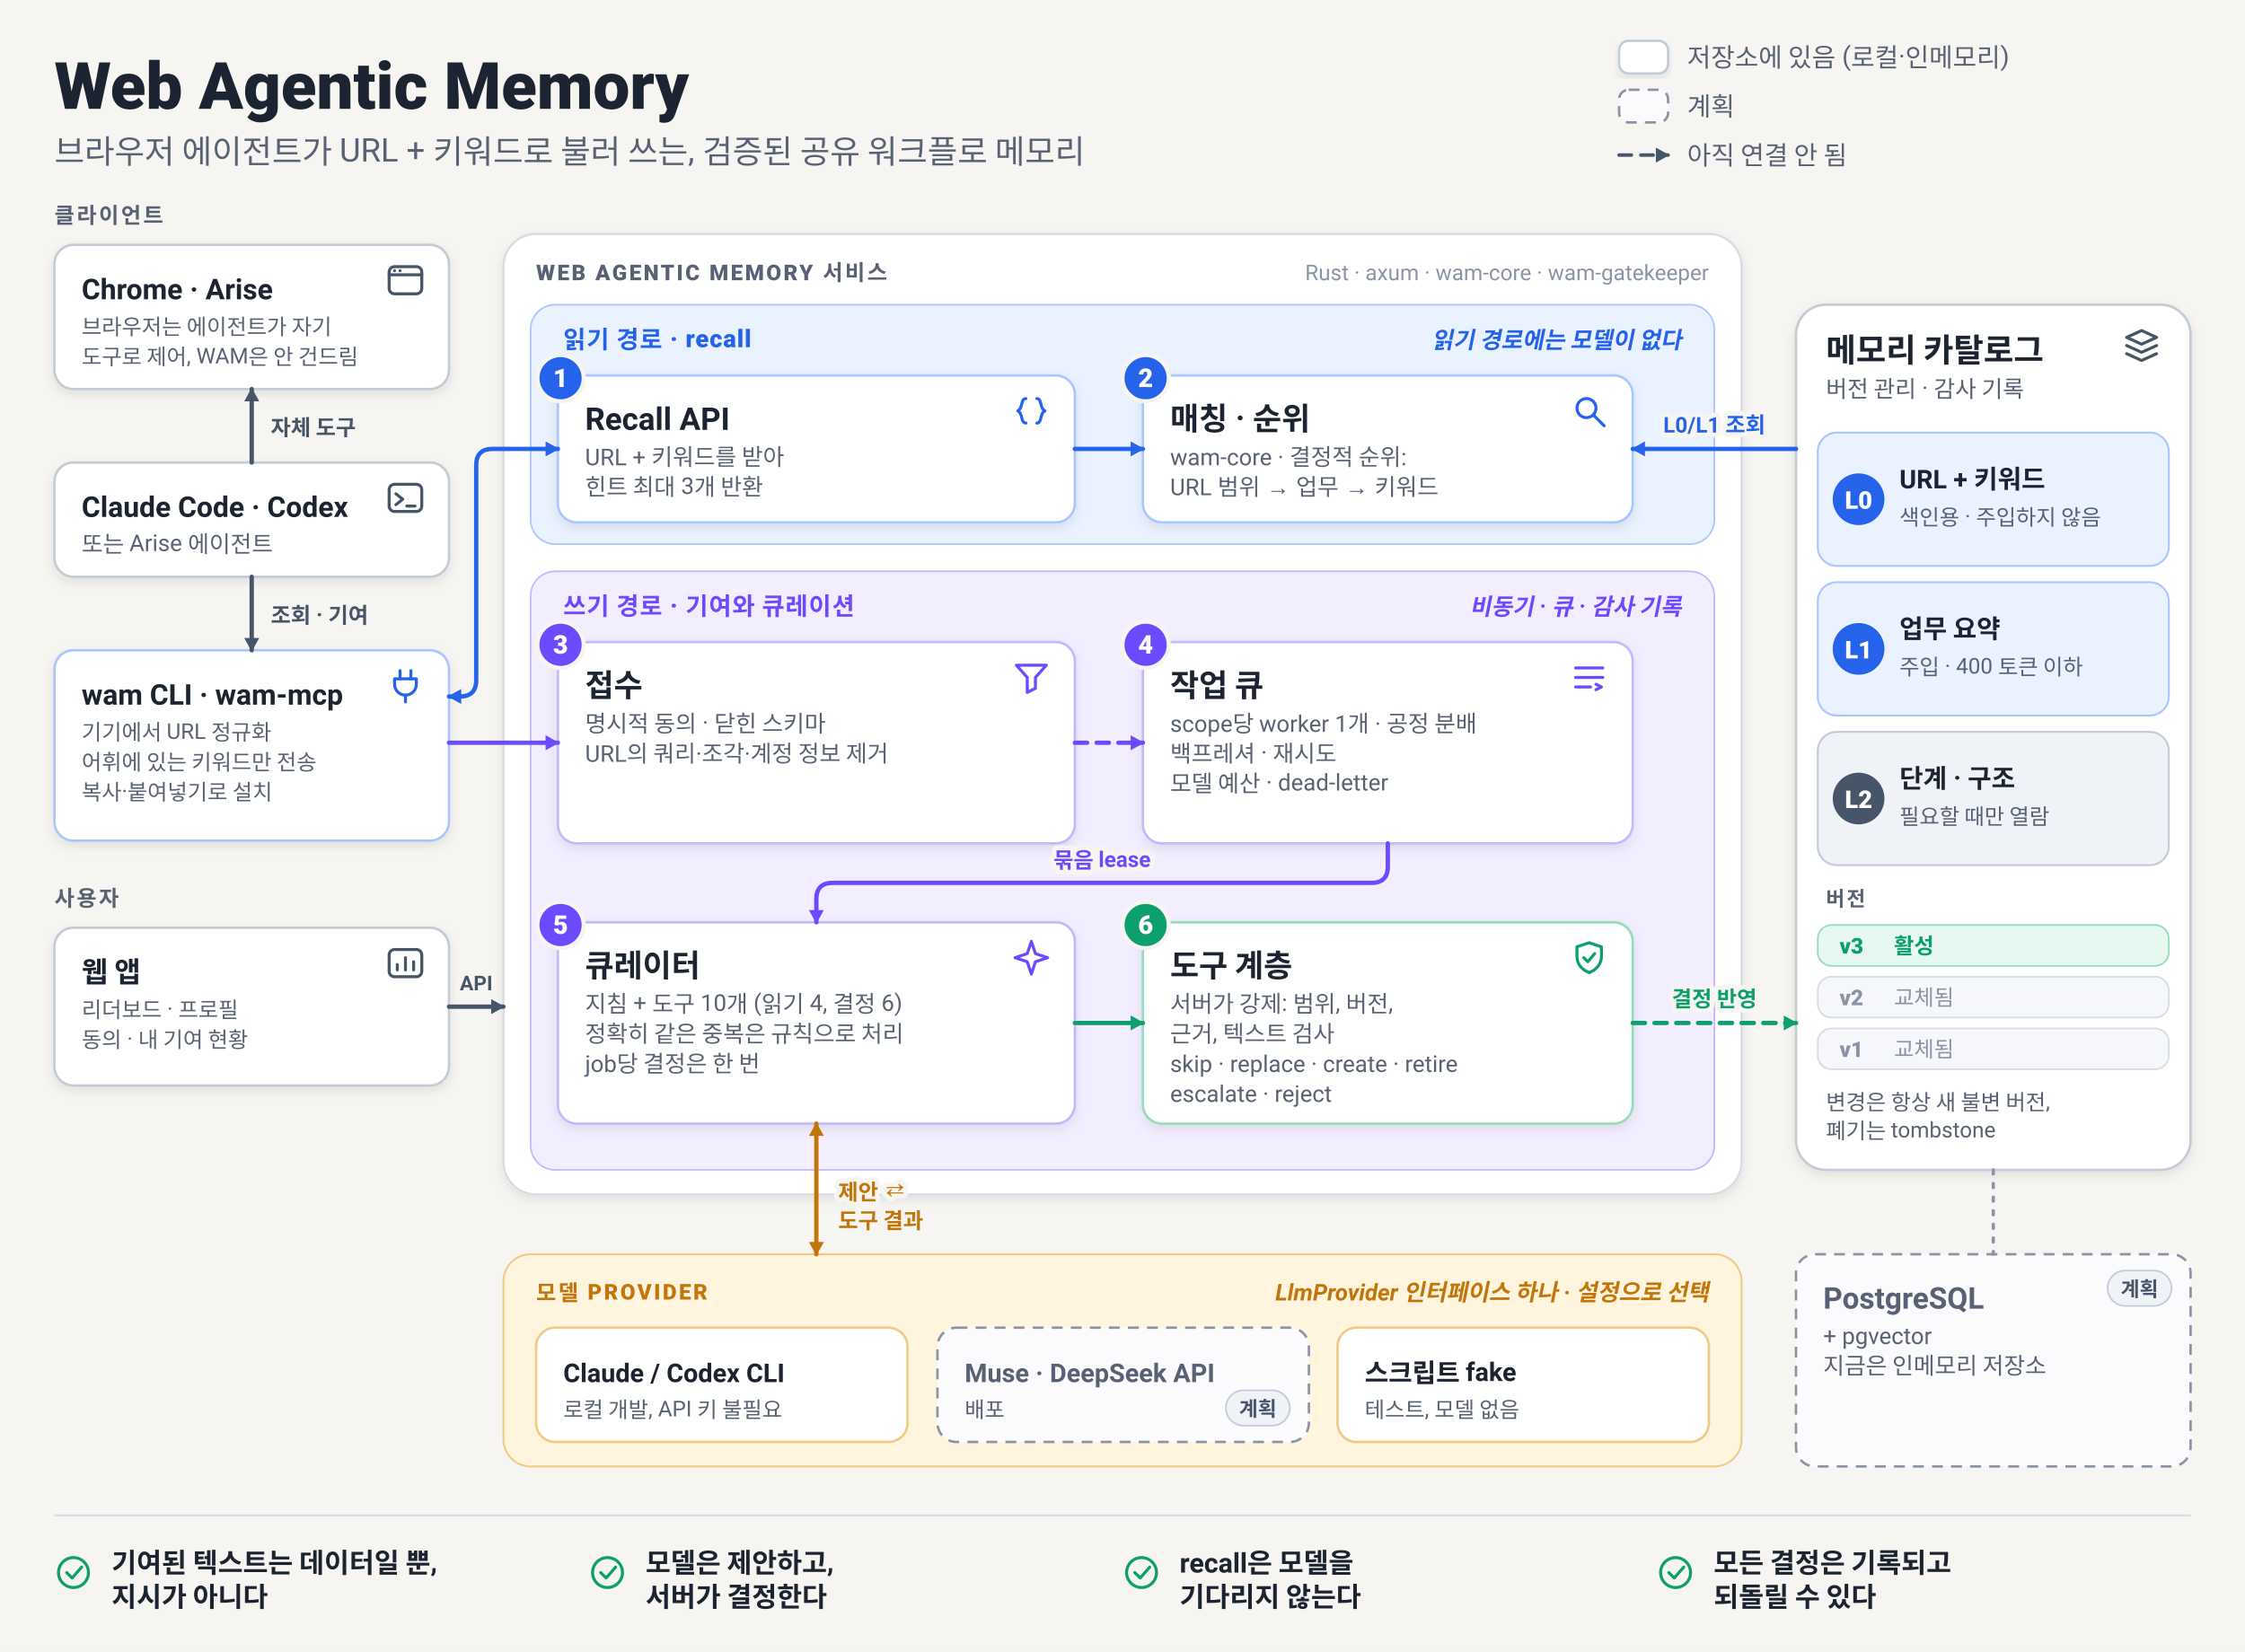
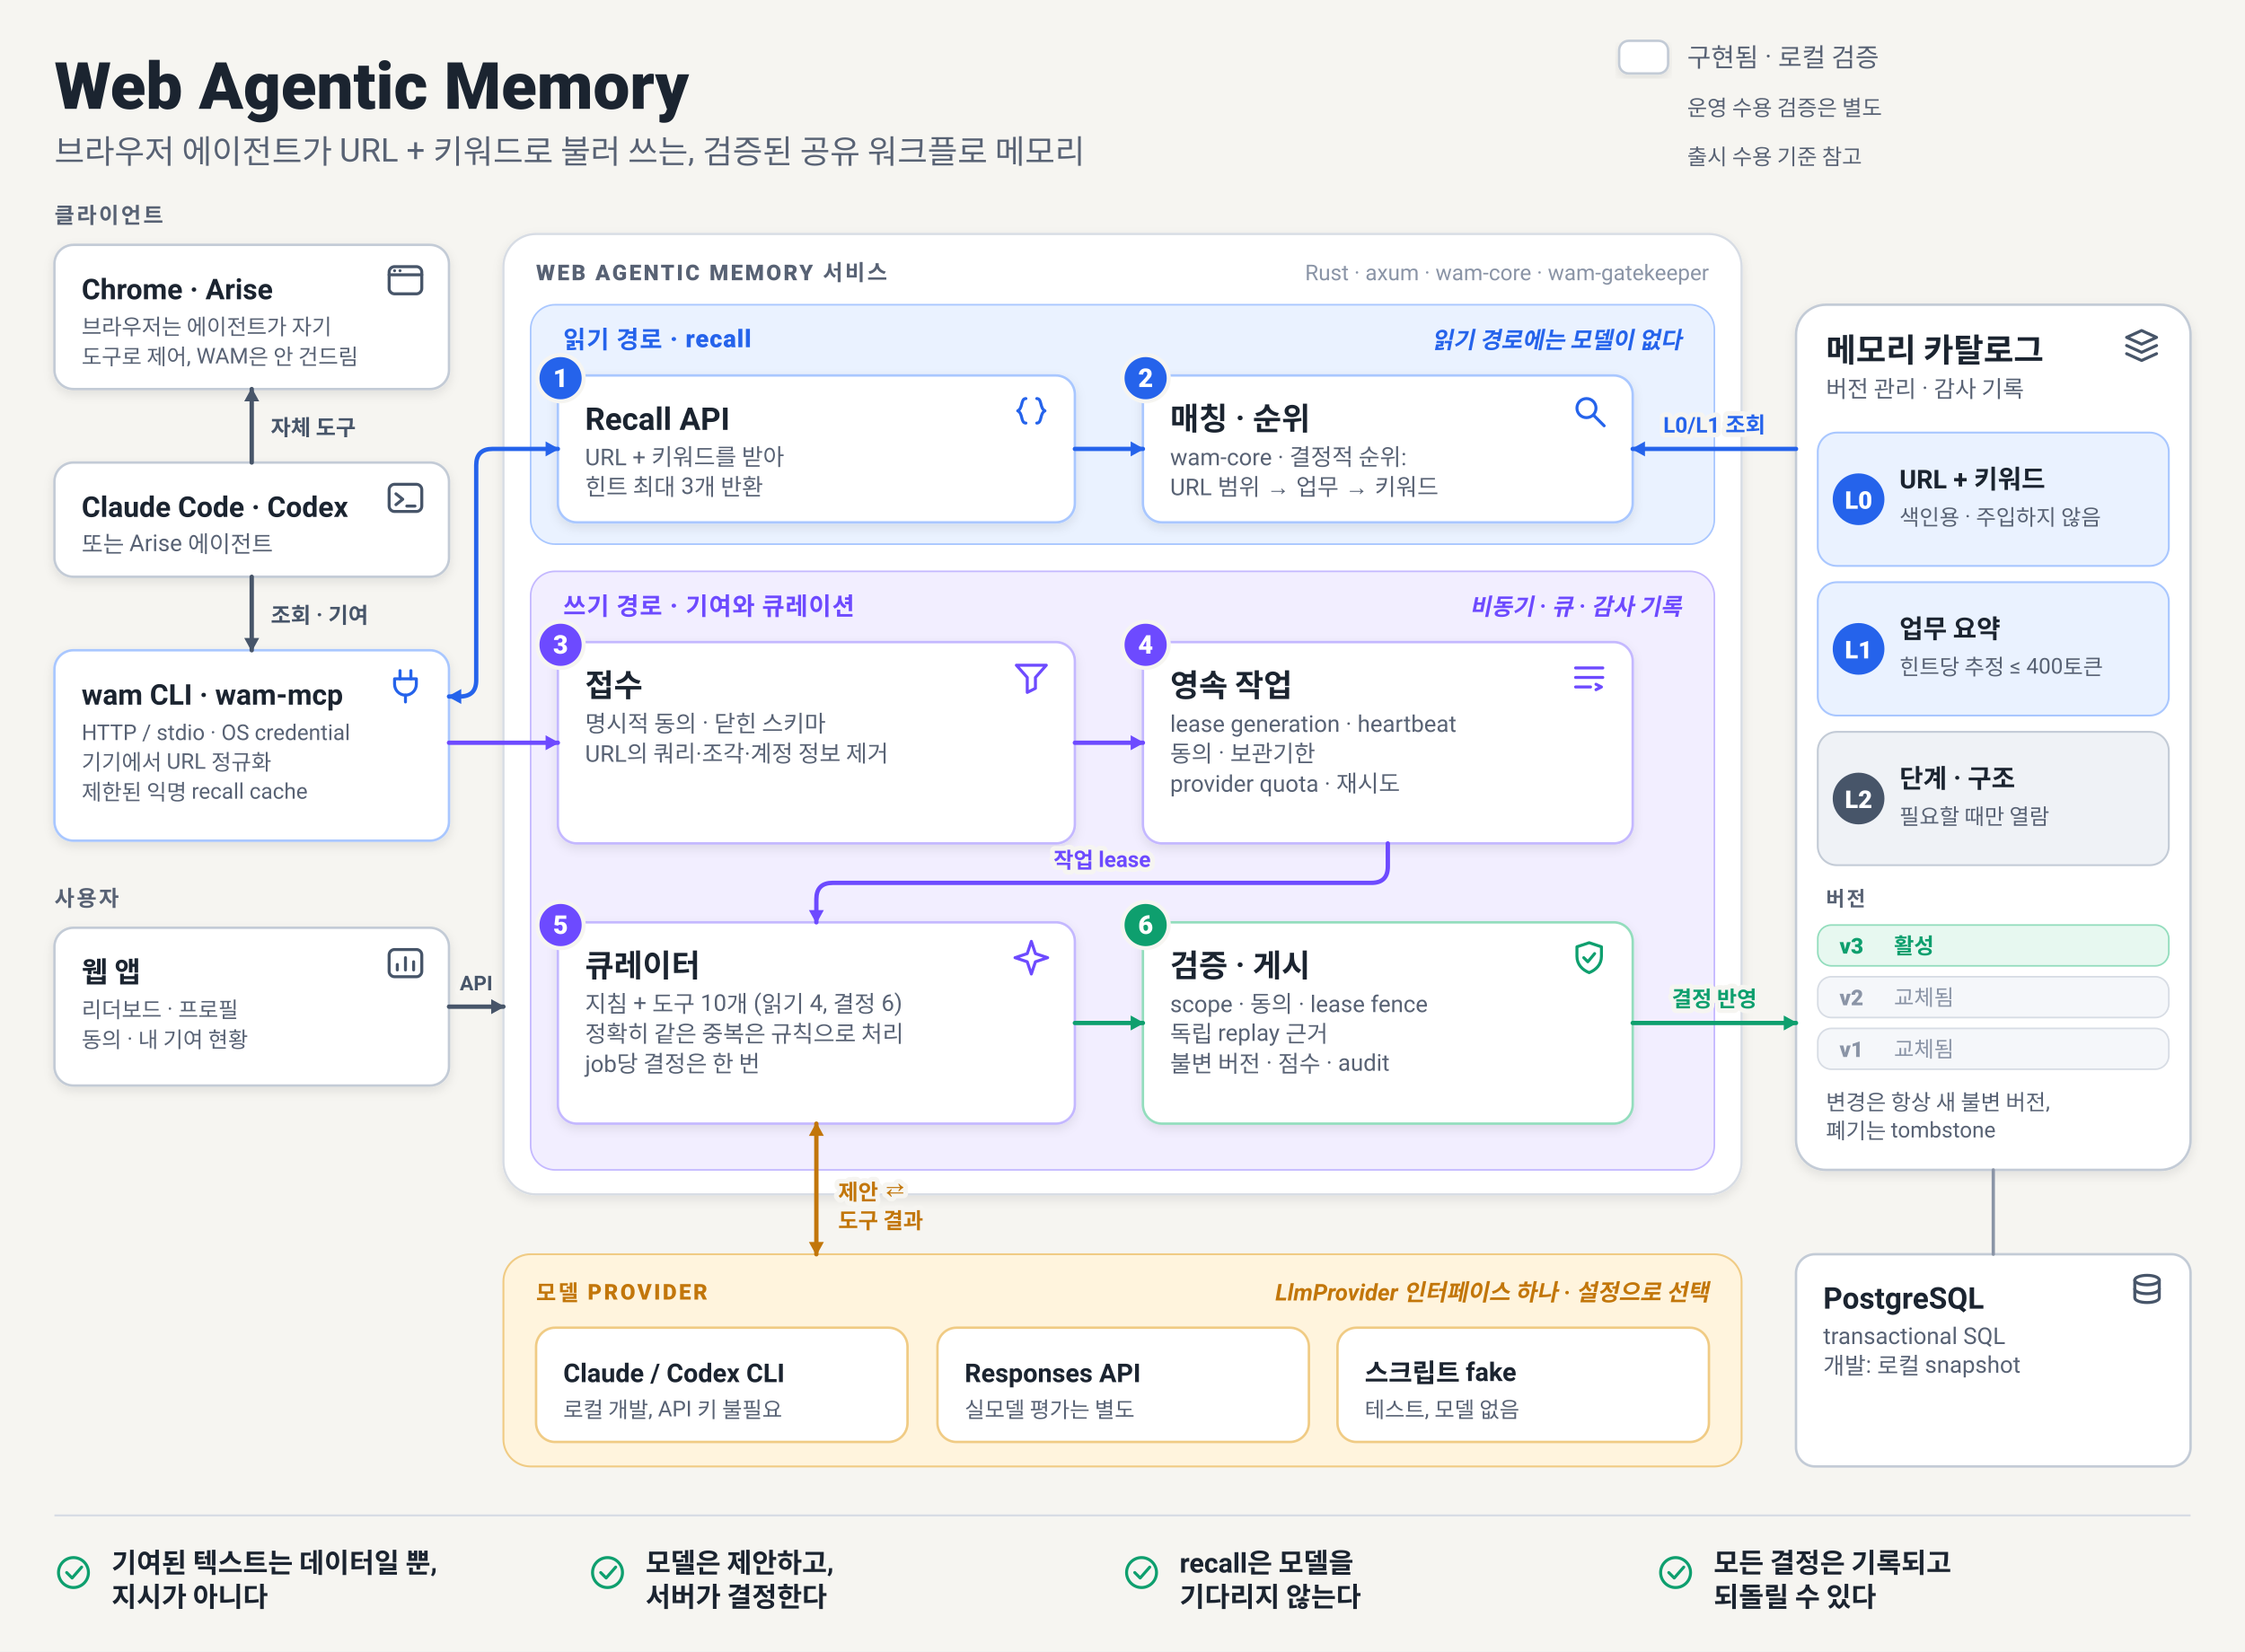
<svg xmlns="http://www.w3.org/2000/svg" width="1650" height="1214" viewBox="0 0 1650 1214" role="img" aria-label="Web Agentic Memory 아키텍처 개요: 에이전트는 URL과 키워드로 검증된 워크플로를 불러오고(읽기 경로), 기여는 큐, 모델이 판정하는 큐레이터, 서버 규칙을 거쳐 레이어드 메모리 카탈로그에 반영된다(쓰기 경로)." lang="ko">
  <defs>
    <filter id="shadow" x="-8%" y="-8%" width="116%" height="124%">
      <feDropShadow dx="0" dy="3" stdDeviation="4" flood-color="#0F172A" flood-opacity="0.09" />
    </filter>
    <marker id="a-blue" markerWidth="14" markerHeight="14" refX="11" refY="7" orient="auto-start-reverse" markerUnits="userSpaceOnUse">
      <path d="M2 1.5L12 7 2 12.5z" fill="#2563EB" />
    </marker>
    <marker id="a-violet" markerWidth="14" markerHeight="14" refX="11" refY="7" orient="auto-start-reverse" markerUnits="userSpaceOnUse">
      <path d="M2 1.5L12 7 2 12.5z" fill="#6D4AFF" />
    </marker>
    <marker id="a-green" markerWidth="14" markerHeight="14" refX="11" refY="7" orient="auto-start-reverse" markerUnits="userSpaceOnUse">
      <path d="M2 1.5L12 7 2 12.5z" fill="#0E9F6E" />
    </marker>
    <marker id="a-amber" markerWidth="14" markerHeight="14" refX="11" refY="7" orient="auto-start-reverse" markerUnits="userSpaceOnUse">
      <path d="M2 1.5L12 7 2 12.5z" fill="#C2760A" />
    </marker>
    <marker id="a-slate" markerWidth="14" markerHeight="14" refX="11" refY="7" orient="auto-start-reverse" markerUnits="userSpaceOnUse">
      <path d="M2 1.5L12 7 2 12.5z" fill="#475569" />
    </marker>
  </defs>
  <style>text{font-family:-apple-system,BlinkMacSystemFont,"SF Pro Text","Segoe UI",Roboto,"Helvetica Neue",Arial,"Apple SD Gothic Neo","Noto Sans KR","Malgun Gothic",sans-serif;}</style>
  <rect width="1650" height="1214" fill="#F6F5F1" />
  <text x="40" y="80" font-size="48" font-weight="800" fill="#1B2430">Web Agentic Memory</text>
  <text x="40" y="120" font-size="24" font-weight="400" fill="#586274" data-max="1050">브라우저 에이전트가 URL + 키워드로 불러 쓰는, 검증된 공유 워크플로 메모리</text>
  <rect x="1190" y="30" width="36" height="24" rx="7" fill="#FFFFFF" stroke="#C3CBD6" stroke-width="1.8" filter="url(#shadow)" />
-   <text x="1240" y="49" font-size="19" font-weight="400" fill="#586274" data-max="370">저장소에 있음 (로컬·인메모리)</text>
-   <rect x="1190" y="66" width="36" height="24" rx="7" fill="#FBFBFD" stroke="#8A94A6" stroke-width="1.8" stroke-dasharray="8 6" />
-   <text x="1240" y="85" font-size="19" font-weight="400" fill="#586274" data-max="370">계획</text>
-   <path d="M1190 114 L1226 114" fill="none" stroke="#475569" stroke-width="2.6" stroke-linecap="round" stroke-linejoin="round" marker-end="url(#a-slate)" stroke-dasharray="9 7" />
-   <text x="1240" y="121" font-size="19" font-weight="400" fill="#586274" data-max="370">아직 연결 안 됨</text>
+   <text x="1240" y="49" font-size="19" font-weight="400" fill="#586274" data-max="370">구현됨 · 로컬 검증</text>
+   <text x="1240" y="85" font-size="16" font-weight="400" fill="#586274" data-max="370">운영 수용 검증은 별도</text>
+   <text x="1240" y="121" font-size="16" font-weight="400" fill="#586274" data-max="370">출시 수용 기준 참고</text>
  <rect x="370" y="172" width="910" height="706" rx="24" fill="#FFFFFF" stroke="#D7DCE4" stroke-width="1.6" filter="url(#shadow)" />
  <text x="394" y="206" font-size="16" font-weight="800" fill="#586274" letter-spacing="1.6">WEB AGENTIC MEMORY 서비스</text>
  <text x="1256" y="206" font-size="16" font-weight="400" fill="#8A94A6" text-anchor="end" data-max="480" font-family="&quot;SF Mono&quot;,SFMono-Regular,Menlo,Consolas,&quot;Liberation Mono&quot;,monospace">Rust · axum · wam-core · wam-gatekeeper</text>
  <rect x="390" y="224" width="870" height="176" rx="18" fill="#EAF2FF" stroke="#A9C7FF" stroke-width="1.2" />
  <text x="414" y="256" font-size="18" font-weight="800" fill="#2563EB" data-max="420" letter-spacing="0.6">읽기 경로 · recall</text>
  <text x="1236" y="256" font-size="17" font-weight="600" fill="#2563EB" text-anchor="end" data-max="330" font-style="italic">읽기 경로에는 모델이 없다</text>
  <rect x="390" y="420" width="870" height="440" rx="18" fill="#F2EEFF" stroke="#C4B8FF" stroke-width="1.2" />
  <text x="414" y="452" font-size="18" font-weight="800" fill="#6D4AFF" data-max="420" letter-spacing="0.6">쓰기 경로 · 기여와 큐레이션</text>
  <text x="1236" y="452" font-size="17" font-weight="600" fill="#6D4AFF" text-anchor="end" data-max="330" font-style="italic">비동기 · 큐 · 감사 기록</text>
  <rect x="410" y="276" width="380" height="108" rx="14" fill="#FFFFFF" stroke="#A9C7FF" stroke-width="1.8" filter="url(#shadow)" />
  <text x="430" y="316" font-size="23" font-weight="700" fill="#1B2430" data-max="300">Recall API</text>
  <text x="430" y="342" font-size="17" font-weight="400" fill="#586274" data-max="340">URL + 키워드를 받아</text>
  <text x="430" y="364" font-size="17" font-weight="400" fill="#586274" data-max="340">힌트 최대 3개 반환</text>
  <circle cx="412" cy="278" r="17" fill="#2563EB" stroke="#F6F5F1" stroke-width="3" />
  <text x="412" y="284.5" font-size="19" font-weight="800" fill="#FFFFFF" text-anchor="middle">1</text>
  <g transform="translate(744,288)" fill="none" stroke="#2563EB" stroke-width="2.2" stroke-linecap="round" stroke-linejoin="round">
    <path d="M10 5C6 5 8 12 4 14c4 2 2 9 6 9" />
    <path d="M18 5c4 0 2 7 6 9-4 2-2 9-6 9" />
  </g>
  <rect x="840" y="276" width="360" height="108" rx="14" fill="#FFFFFF" stroke="#A9C7FF" stroke-width="1.8" filter="url(#shadow)" />
  <text x="860" y="316" font-size="23" font-weight="700" fill="#1B2430" data-max="280">매칭 · 순위</text>
  <text x="860" y="342" font-size="17" font-weight="400" fill="#586274" data-max="320">wam-core · 결정적 순위:</text>
  <text x="860" y="364" font-size="17" font-weight="400" fill="#586274" data-max="320">URL 범위 → 업무 → 키워드</text>
  <circle cx="842" cy="278" r="17" fill="#2563EB" stroke="#F6F5F1" stroke-width="3" />
  <text x="842" y="284.5" font-size="19" font-weight="800" fill="#FFFFFF" text-anchor="middle">2</text>
  <g transform="translate(1154,288)" fill="none" stroke="#2563EB" stroke-width="2.2" stroke-linecap="round" stroke-linejoin="round">
    <circle cx="12" cy="12" r="7" />
    <path d="M17.5 17.5L25 25" />
  </g>
  <path d="M790 330 L840 330" fill="none" stroke="#2563EB" stroke-width="3.2" stroke-linecap="round" stroke-linejoin="round" marker-end="url(#a-blue)" />
  <rect x="410" y="472" width="380" height="148" rx="14" fill="#FFFFFF" stroke="#C4B8FF" stroke-width="1.8" filter="url(#shadow)" />
  <text x="430" y="512" font-size="23" font-weight="700" fill="#1B2430" data-max="300">접수</text>
  <text x="430" y="538" font-size="17" font-weight="400" fill="#586274" data-max="340">명시적 동의 · 닫힌 스키마</text>
  <text x="430" y="560" font-size="17" font-weight="400" fill="#586274" data-max="340">URL의 쿼리·조각·계정 정보 제거</text>
  <circle cx="412" cy="474" r="17" fill="#6D4AFF" stroke="#F6F5F1" stroke-width="3" />
  <text x="412" y="480.5" font-size="19" font-weight="800" fill="#FFFFFF" text-anchor="middle">3</text>
  <g transform="translate(744,484)" fill="none" stroke="#6D4AFF" stroke-width="2.2" stroke-linecap="round" stroke-linejoin="round">
    <path d="M3 5h22l-8 9v8l-6 3v-11z" />
  </g>
  <rect x="840" y="472" width="360" height="148" rx="14" fill="#FFFFFF" stroke="#C4B8FF" stroke-width="1.8" filter="url(#shadow)" />
-   <text x="860" y="512" font-size="23" font-weight="700" fill="#1B2430" data-max="280">작업 큐</text>
-   <text x="860" y="538" font-size="17" font-weight="400" fill="#586274" data-max="320">scope당 worker 1개 · 공정 분배</text>
-   <text x="860" y="560" font-size="17" font-weight="400" fill="#586274" data-max="320">백프레셔 · 재시도</text>
-   <text x="860" y="582" font-size="17" font-weight="400" fill="#586274" data-max="320">모델 예산 · dead-letter</text>
+   <text x="860" y="512" font-size="23" font-weight="700" fill="#1B2430" data-max="280">영속 작업</text>
+   <text x="860" y="538" font-size="17" font-weight="400" fill="#586274" data-max="320">lease generation · heartbeat</text>
+   <text x="860" y="560" font-size="17" font-weight="400" fill="#586274" data-max="320">동의 · 보관기한</text>
+   <text x="860" y="582" font-size="17" font-weight="400" fill="#586274" data-max="320">provider quota · 재시도</text>
  <circle cx="842" cy="474" r="17" fill="#6D4AFF" stroke="#F6F5F1" stroke-width="3" />
  <text x="842" y="480.5" font-size="19" font-weight="800" fill="#FFFFFF" text-anchor="middle">4</text>
  <g transform="translate(1154,484)" fill="none" stroke="#6D4AFF" stroke-width="2.2" stroke-linecap="round" stroke-linejoin="round">
    <path d="M4 7h20M4 14h20M4 21h11" />
    <path d="M19 19l4 2-4 2" />
  </g>
  <rect x="410" y="678" width="380" height="148" rx="14" fill="#FFFFFF" stroke="#C4B8FF" stroke-width="1.8" filter="url(#shadow)" />
  <text x="430" y="718" font-size="23" font-weight="700" fill="#1B2430" data-max="300">큐레이터</text>
  <text x="430" y="744" font-size="17" font-weight="400" fill="#586274" data-max="340">지침 + 도구 10개 (읽기 4, 결정 6)</text>
  <text x="430" y="766" font-size="17" font-weight="400" fill="#586274" data-max="340">정확히 같은 중복은 규칙으로 처리</text>
  <text x="430" y="788" font-size="17" font-weight="400" fill="#586274" data-max="340">job당 결정은 한 번</text>
  <circle cx="412" cy="680" r="17" fill="#6D4AFF" stroke="#F6F5F1" stroke-width="3" />
  <text x="412" y="686.5" font-size="19" font-weight="800" fill="#FFFFFF" text-anchor="middle">5</text>
  <g transform="translate(744,690)" fill="none" stroke="#6D4AFF" stroke-width="2.2" stroke-linecap="round" stroke-linejoin="round">
    <path d="M14 2l3 9 9 3-9 3-3 9-3-9-9-3 9-3z" />
  </g>
  <rect x="840" y="678" width="360" height="148" rx="14" fill="#FFFFFF" stroke="#93DDBD" stroke-width="1.8" filter="url(#shadow)" />
-   <text x="860" y="718" font-size="23" font-weight="700" fill="#1B2430" data-max="280">도구 계층</text>
-   <text x="860" y="744" font-size="17" font-weight="400" fill="#586274" data-max="320">서버가 강제: 범위, 버전,</text>
-   <text x="860" y="766" font-size="17" font-weight="400" fill="#586274" data-max="320">근거, 텍스트 검사</text>
-   <text x="860" y="788" font-size="17" font-weight="400" fill="#586274" data-max="320">skip · replace · create · retire</text>
-   <text x="860" y="810" font-size="17" font-weight="400" fill="#586274" data-max="320">escalate · reject</text>
+   <text x="860" y="718" font-size="23" font-weight="700" fill="#1B2430" data-max="280">검증 · 게시</text>
+   <text x="860" y="744" font-size="17" font-weight="400" fill="#586274" data-max="320">scope · 동의 · lease fence</text>
+   <text x="860" y="766" font-size="17" font-weight="400" fill="#586274" data-max="320">독립 replay 근거</text>
+   <text x="860" y="788" font-size="17" font-weight="400" fill="#586274" data-max="320">불변 버전 · 점수 · audit</text>
  <circle cx="842" cy="680" r="17" fill="#0E9F6E" stroke="#F6F5F1" stroke-width="3" />
  <text x="842" y="686.5" font-size="19" font-weight="800" fill="#FFFFFF" text-anchor="middle">6</text>
  <g transform="translate(1154,690)" fill="none" stroke="#0E9F6E" stroke-width="2.2" stroke-linecap="round" stroke-linejoin="round">
    <path d="M14 3l9 3v7c0 6-4 10-9 12-5-2-9-6-9-12V6z" />
    <path d="M10 14l3 3 5-6" />
  </g>
-   <path d="M790 546 L840 546" fill="none" stroke="#6D4AFF" stroke-width="3.2" stroke-linecap="round" stroke-linejoin="round" marker-end="url(#a-violet)" stroke-dasharray="9 7" />
+   <path d="M790 546 L840 546" fill="none" stroke="#6D4AFF" stroke-width="3.2" stroke-linecap="round" stroke-linejoin="round" marker-end="url(#a-violet)" />
  <path d="M1020 620 L1020 637 Q1020 649 1008 649 L612 649 Q600 649 600 661 L600 678" fill="none" stroke="#6D4AFF" stroke-width="3.2" stroke-linecap="round" stroke-linejoin="round" marker-end="url(#a-violet)" />
-   <text x="810.0" y="638" font-size="16" font-weight="600" fill="#6D4AFF" text-anchor="middle" data-max="200" stroke="#F6F5F1" stroke-width="7" paint-order="stroke" stroke-linejoin="round">묶음 lease</text>
+   <text x="810.0" y="638" font-size="16" font-weight="600" fill="#6D4AFF" text-anchor="middle" data-max="200" stroke="#F6F5F1" stroke-width="7" paint-order="stroke" stroke-linejoin="round">작업 lease</text>
  <path d="M790 752 L840 752" fill="none" stroke="#0E9F6E" stroke-width="3.2" stroke-linecap="round" stroke-linejoin="round" marker-end="url(#a-green)" />
  <rect x="370" y="922" width="910" height="156" rx="20" fill="#FFF4DD" stroke="#F0CB84" stroke-width="1.4" />
  <text x="394" y="956" font-size="16" font-weight="800" fill="#C2760A" letter-spacing="1.6">모델 PROVIDER</text>
  <text x="1256" y="956" font-size="17" font-weight="600" fill="#C2760A" text-anchor="end" data-max="560" font-style="italic">LlmProvider 인터페이스 하나 · 설정으로 선택</text>
  <rect x="394" y="976" width="273" height="84" rx="14" fill="#FFFFFF" stroke="#F0CB84" stroke-width="1.8" />
  <text x="414" y="1016" font-size="19" font-weight="700" fill="#1B2430" data-max="233">Claude / Codex CLI</text>
  <text x="414" y="1042" font-size="16" font-weight="400" fill="#586274" data-max="233">로컬 개발, API 키 불필요</text>
-   <rect x="689" y="976" width="273" height="84" rx="14" fill="#FBFBFD" stroke="#8A94A6" stroke-width="1.8" stroke-dasharray="8 6" />
-   <text x="709" y="1016" font-size="19" font-weight="700" fill="#586274" data-max="233">Muse · DeepSeek API</text>
-   <text x="709" y="1042" font-size="16" font-weight="400" fill="#586274" data-max="233">배포</text>
-   <rect x="901.0" y="1022" width="47.0" height="26" rx="13" fill="#EFF2F6" stroke="#C3CBD6" stroke-width="1.2" />
-   <text x="924.5" y="1041" font-size="15" font-weight="700" fill="#475569" text-anchor="middle">계획</text>
+   <rect x="689" y="976" width="273" height="84" rx="14" fill="#FFFFFF" stroke="#F0CB84" stroke-width="1.8" />
+   <text x="709" y="1016" font-size="19" font-weight="700" fill="#1B2430" data-max="233">Responses API</text>
+   <text x="709" y="1042" font-size="16" font-weight="400" fill="#586274" data-max="233">실모델 평가는 별도</text>
  <rect x="983" y="976" width="273" height="84" rx="14" fill="#FFFFFF" stroke="#F0CB84" stroke-width="1.8" />
  <text x="1003" y="1016" font-size="19" font-weight="700" fill="#1B2430" data-max="233">스크립트 fake</text>
  <text x="1003" y="1042" font-size="16" font-weight="400" fill="#586274" data-max="233">테스트, 모델 없음</text>
  <path d="M600 826 L600 922" fill="none" stroke="#C2760A" stroke-width="3.2" stroke-linecap="round" stroke-linejoin="round" marker-end="url(#a-amber)" marker-start="url(#a-amber)" />
  <text x="616" y="882" font-size="16" font-weight="600" fill="#C2760A" data-max="150" stroke="#F6F5F1" stroke-width="7" paint-order="stroke" stroke-linejoin="round">제안 ⇄</text>
  <text x="616" y="903" font-size="16" font-weight="600" fill="#C2760A" data-max="150" stroke="#F6F5F1" stroke-width="7" paint-order="stroke" stroke-linejoin="round">도구 결과</text>
  <rect x="1320" y="224" width="290" height="636" rx="22" fill="#FFFFFF" stroke="#C3CBD6" stroke-width="1.8" filter="url(#shadow)" />
  <g transform="translate(1560,240)" fill="none" stroke="#475569" stroke-width="2.2" stroke-linecap="round" stroke-linejoin="round">
    <path d="M14 3l11 5-11 5L3 8z" />
    <path d="M3 14l11 5 11-5" />
    <path d="M3 20l11 5 11-5" />
  </g>
  <text x="1342" y="266" font-size="24" font-weight="800" fill="#1B2430" data-max="210">메모리 카탈로그</text>
  <text x="1342" y="292" font-size="17" font-weight="400" fill="#586274" data-max="246">버전 관리 · 감사 기록</text>
  <rect x="1336" y="318" width="258" height="98" rx="14" fill="#EAF2FF" stroke="#A9C7FF" stroke-width="1.4" />
  <circle cx="1366" cy="367" r="19" fill="#2563EB" />
  <text x="1366" y="374" font-size="18" font-weight="800" fill="#FFFFFF" text-anchor="middle">L0</text>
  <text x="1396" y="359" font-size="19" font-weight="700" fill="#1B2430" data-max="194">URL + 키워드</text>
  <text x="1396" y="386" font-size="16" font-weight="400" fill="#586274" data-max="194">색인용 · 주입하지 않음</text>
  <rect x="1336" y="428" width="258" height="98" rx="14" fill="#EAF2FF" stroke="#A9C7FF" stroke-width="1.4" />
  <circle cx="1366" cy="477" r="19" fill="#2563EB" />
  <text x="1366" y="484" font-size="18" font-weight="800" fill="#FFFFFF" text-anchor="middle">L1</text>
  <text x="1396" y="469" font-size="19" font-weight="700" fill="#1B2430" data-max="194">업무 요약</text>
-   <text x="1396" y="496" font-size="16" font-weight="400" fill="#586274" data-max="194">주입 · 400 토큰 이하</text>
+   <text x="1396" y="496" font-size="16" font-weight="400" fill="#586274" data-max="194">힌트당 추정 ≤ 400토큰</text>
  <rect x="1336" y="538" width="258" height="98" rx="14" fill="#EFF2F6" stroke="#C3CBD6" stroke-width="1.4" />
  <circle cx="1366" cy="587" r="19" fill="#475569" />
  <text x="1366" y="594" font-size="18" font-weight="800" fill="#FFFFFF" text-anchor="middle">L2</text>
  <text x="1396" y="579" font-size="19" font-weight="700" fill="#1B2430" data-max="194">단계 · 구조</text>
  <text x="1396" y="606" font-size="16" font-weight="400" fill="#586274" data-max="194">필요할 때만 열람</text>
  <text x="1342" y="666" font-size="15" font-weight="800" fill="#586274" letter-spacing="1.4">버전</text>
  <rect x="1336" y="680" width="258" height="30" rx="10" fill="#E7F8F0" stroke="#93DDBD" stroke-width="1.2" />
  <text x="1352" y="701" font-size="16" font-weight="800" fill="#0E9F6E">v3</text>
  <text x="1392" y="701" font-size="16" font-weight="600" fill="#0E9F6E" data-max="180">활성</text>
  <rect x="1336" y="718" width="258" height="30" rx="10" fill="#F5F7FA" stroke="#D7DCE4" stroke-width="1.2" />
  <text x="1352" y="739" font-size="16" font-weight="800" fill="#8A94A6">v2</text>
  <text x="1392" y="739" font-size="16" font-weight="400" fill="#8A94A6" data-max="180">교체됨</text>
  <rect x="1336" y="756" width="258" height="30" rx="10" fill="#F5F7FA" stroke="#D7DCE4" stroke-width="1.2" />
  <text x="1352" y="777" font-size="16" font-weight="800" fill="#8A94A6">v1</text>
  <text x="1392" y="777" font-size="16" font-weight="400" fill="#8A94A6" data-max="180">교체됨</text>
  <text x="1342" y="816" font-size="16" font-weight="400" fill="#586274" data-max="250">변경은 항상 새 불변 버전,</text>
  <text x="1342" y="837" font-size="16" font-weight="400" fill="#586274" data-max="250">폐기는 tombstone</text>
  <path d="M1320 330 L1200 330" fill="none" stroke="#2563EB" stroke-width="3.2" stroke-linecap="round" stroke-linejoin="round" marker-end="url(#a-blue)" />
  <text x="1260.0" y="318" font-size="16" font-weight="600" fill="#2563EB" text-anchor="middle" data-max="116" stroke="#F6F5F1" stroke-width="7" paint-order="stroke" stroke-linejoin="round">L0/L1 조회</text>
-   <path d="M1200 752 L1320 752" fill="none" stroke="#0E9F6E" stroke-width="3.2" stroke-linecap="round" stroke-linejoin="round" marker-end="url(#a-green)" stroke-dasharray="9 7" />
+   <path d="M1200 752 L1320 752" fill="none" stroke="#0E9F6E" stroke-width="3.2" stroke-linecap="round" stroke-linejoin="round" marker-end="url(#a-green)" />
  <text x="1260.0" y="740" font-size="16" font-weight="600" fill="#0E9F6E" text-anchor="middle" data-max="116" stroke="#F6F5F1" stroke-width="7" paint-order="stroke" stroke-linejoin="round">결정 반영</text>
-   <rect x="1320" y="922" width="290" height="156" rx="14" fill="#FBFBFD" stroke="#8A94A6" stroke-width="1.8" stroke-dasharray="8 6" />
-   <text x="1340" y="962" font-size="22" font-weight="700" fill="#586274" data-max="158">PostgreSQL</text>
-   <text x="1340" y="988" font-size="17" font-weight="400" fill="#586274" data-max="250">+ pgvector</text>
-   <text x="1340" y="1010" font-size="17" font-weight="400" fill="#586274" data-max="250">지금은 인메모리 저장소</text>
-   <rect x="1549.0" y="934" width="47.0" height="26" rx="13" fill="#EFF2F6" stroke="#C3CBD6" stroke-width="1.2" />
-   <text x="1572.5" y="953" font-size="15" font-weight="700" fill="#475569" text-anchor="middle">계획</text>
-   <path d="M1465 860 V922" stroke="#8A94A6" stroke-width="2.4" stroke-dasharray="3 7" stroke-linecap="round" fill="none" />
+   <rect x="1320" y="922" width="290" height="156" rx="14" fill="#FFFFFF" stroke="#C3CBD6" stroke-width="1.8" />
+   <text x="1340" y="962" font-size="22" font-weight="700" fill="#1B2430" data-max="210">PostgreSQL</text>
+   <text x="1340" y="988" font-size="17" font-weight="400" fill="#586274" data-max="250">transactional SQL</text>
+   <text x="1340" y="1010" font-size="17" font-weight="400" fill="#586274" data-max="250">개발: 로컬 snapshot</text>
+   <g transform="translate(1564,934)" fill="none" stroke="#475569" stroke-width="2.2" stroke-linecap="round" stroke-linejoin="round">
+     <ellipse cx="14" cy="7" rx="9" ry="3.5" />
+     <path d="M5 7v13c0 2 4 3.5 9 3.5s9-1.5 9-3.5V7" />
+     <path d="M5 13.5c0 2 4 3.5 9 3.5s9-1.5 9-3.5" />
+   </g>
+   <path d="M1465 860 V922" stroke="#8A94A6" stroke-width="2.4" stroke-linecap="round" fill="none" />
  <text x="40" y="164" font-size="16" font-weight="800" fill="#586274" letter-spacing="1.6">클라이언트</text>
  <rect x="40" y="180" width="290" height="106" rx="14" fill="#FFFFFF" stroke="#C3CBD6" stroke-width="1.8" filter="url(#shadow)" />
  <text x="60" y="220" font-size="21" font-weight="700" fill="#1B2430" data-max="210">Chrome · Arise</text>
  <text x="60" y="246" font-size="16" font-weight="400" fill="#586274" data-max="250">브라우저는 에이전트가 자기</text>
  <text x="60" y="268" font-size="16" font-weight="400" fill="#586274" data-max="250">도구로 제어, WAM은 안 건드림</text>
  <g transform="translate(284,192)" fill="none" stroke="#475569" stroke-width="2.2" stroke-linecap="round" stroke-linejoin="round">
    <rect x="2" y="4" width="24" height="20" rx="4" />
    <path d="M2 10h24" />
    <path d="M6 7h.01M10 7h.01" />
  </g>
  <rect x="40" y="340" width="290" height="84" rx="14" fill="#FFFFFF" stroke="#C3CBD6" stroke-width="1.8" filter="url(#shadow)" />
  <text x="60" y="380" font-size="21" font-weight="700" fill="#1B2430" data-max="210">Claude Code · Codex</text>
  <text x="60" y="406" font-size="17" font-weight="400" fill="#586274" data-max="250">또는 Arise 에이전트</text>
  <g transform="translate(284,352)" fill="none" stroke="#475569" stroke-width="2.2" stroke-linecap="round" stroke-linejoin="round">
    <rect x="2" y="4" width="24" height="20" rx="4" />
    <path d="M7 11l5 4-5 4" />
    <path d="M15 20h6" />
  </g>
  <rect x="40" y="478" width="290" height="140" rx="14" fill="#FFFFFF" stroke="#A9C7FF" stroke-width="1.8" filter="url(#shadow)" />
  <text x="60" y="518" font-size="21" font-weight="700" fill="#1B2430" data-max="210">wam CLI · wam-mcp</text>
-   <text x="60" y="544" font-size="16" font-weight="400" fill="#586274" data-max="250">기기에서 URL 정규화</text>
-   <text x="60" y="566" font-size="16" font-weight="400" fill="#586274" data-max="250">어휘에 있는 키워드만 전송</text>
-   <text x="60" y="588" font-size="16" font-weight="400" fill="#586274" data-max="250">복사·붙여넣기로 설치</text>
+   <text x="60" y="544" font-size="16" font-weight="400" fill="#586274" data-max="250">HTTP / stdio · OS credential</text>
+   <text x="60" y="566" font-size="16" font-weight="400" fill="#586274" data-max="250">기기에서 URL 정규화</text>
+   <text x="60" y="588" font-size="16" font-weight="400" fill="#586274" data-max="250">제한된 익명 recall cache</text>
  <g transform="translate(284,490)" fill="none" stroke="#2563EB" stroke-width="2.2" stroke-linecap="round" stroke-linejoin="round">
    <path d="M10 3v6M18 3v6" />
    <path d="M6 9h16v4a8 8 0 0 1-16 0z" />
    <path d="M14 21v5" />
  </g>
  <path d="M185 340 L185 286" fill="none" stroke="#475569" stroke-width="3.2" stroke-linecap="round" stroke-linejoin="round" marker-end="url(#a-slate)" />
  <text x="199" y="320" font-size="16" font-weight="600" fill="#475569" data-max="160" stroke="#F6F5F1" stroke-width="7" paint-order="stroke" stroke-linejoin="round">자체 도구</text>
  <path d="M185 424 L185 478" fill="none" stroke="#475569" stroke-width="3.2" stroke-linecap="round" stroke-linejoin="round" marker-end="url(#a-slate)" />
  <text x="199" y="458" font-size="16" font-weight="600" fill="#475569" data-max="160" stroke="#F6F5F1" stroke-width="7" paint-order="stroke" stroke-linejoin="round">조회 · 기여</text>
  <path d="M330 512 L338 512 Q350 512 350 500 L350 342 Q350 330 362 330 L410 330" fill="none" stroke="#2563EB" stroke-width="3.2" stroke-linecap="round" stroke-linejoin="round" marker-end="url(#a-blue)" marker-start="url(#a-blue)" />
  <path d="M330 546 L410 546" fill="none" stroke="#6D4AFF" stroke-width="3.2" stroke-linecap="round" stroke-linejoin="round" marker-end="url(#a-violet)" />
  <text x="40" y="666" font-size="16" font-weight="800" fill="#586274" letter-spacing="1.6">사용자</text>
  <rect x="40" y="682" width="290" height="116" rx="14" fill="#FFFFFF" stroke="#C3CBD6" stroke-width="1.8" filter="url(#shadow)" />
  <text x="60" y="722" font-size="21" font-weight="700" fill="#1B2430" data-max="210">웹 앱</text>
  <text x="60" y="748" font-size="16" font-weight="400" fill="#586274" data-max="250">리더보드 · 프로필</text>
  <text x="60" y="770" font-size="16" font-weight="400" fill="#586274" data-max="250">동의 · 내 기여 현황</text>
  <g transform="translate(284,694)" fill="none" stroke="#475569" stroke-width="2.2" stroke-linecap="round" stroke-linejoin="round">
    <rect x="2" y="4" width="24" height="20" rx="4" />
    <path d="M8 19v-4M14 19V10M20 19v-6" />
  </g>
  <path d="M330 740 L370 740" fill="none" stroke="#475569" stroke-width="3.2" stroke-linecap="round" stroke-linejoin="round" marker-end="url(#a-slate)" />
  <text x="350" y="728" font-size="15" font-weight="600" fill="#475569" text-anchor="middle" data-max="40" stroke="#F6F5F1" stroke-width="7" paint-order="stroke" stroke-linejoin="round">API</text>
  <path d="M40 1114 H1610" stroke="#D7DCE4" stroke-width="1.5" />
  <g transform="translate(40.0,1142)" fill="none" stroke="#0E9F6E" stroke-width="2.2" stroke-linecap="round" stroke-linejoin="round">
    <circle cx="14" cy="14" r="11" />
    <path d="M9 14l4 4 7-8" />
  </g>
  <text x="82.0" y="1156" font-size="20" font-weight="600" fill="#1B2430" data-max="332.5">기여된 텍스트는 데이터일 뿐,</text>
  <text x="82.0" y="1181" font-size="20" font-weight="600" fill="#1B2430" data-max="332.5">지시가 아니다</text>
  <g transform="translate(432.5,1142)" fill="none" stroke="#0E9F6E" stroke-width="2.2" stroke-linecap="round" stroke-linejoin="round">
    <circle cx="14" cy="14" r="11" />
    <path d="M9 14l4 4 7-8" />
  </g>
  <text x="474.5" y="1156" font-size="20" font-weight="600" fill="#1B2430" data-max="332.5">모델은 제안하고,</text>
  <text x="474.5" y="1181" font-size="20" font-weight="600" fill="#1B2430" data-max="332.5">서버가 결정한다</text>
  <g transform="translate(825.0,1142)" fill="none" stroke="#0E9F6E" stroke-width="2.2" stroke-linecap="round" stroke-linejoin="round">
    <circle cx="14" cy="14" r="11" />
    <path d="M9 14l4 4 7-8" />
  </g>
  <text x="867.0" y="1156" font-size="20" font-weight="600" fill="#1B2430" data-max="332.5">recall은 모델을</text>
  <text x="867.0" y="1181" font-size="20" font-weight="600" fill="#1B2430" data-max="332.5">기다리지 않는다</text>
  <g transform="translate(1217.5,1142)" fill="none" stroke="#0E9F6E" stroke-width="2.2" stroke-linecap="round" stroke-linejoin="round">
    <circle cx="14" cy="14" r="11" />
    <path d="M9 14l4 4 7-8" />
  </g>
  <text x="1259.5" y="1156" font-size="20" font-weight="600" fill="#1B2430" data-max="332.5">모든 결정은 기록되고</text>
  <text x="1259.5" y="1181" font-size="20" font-weight="600" fill="#1B2430" data-max="332.5">되돌릴 수 있다</text>
</svg>
